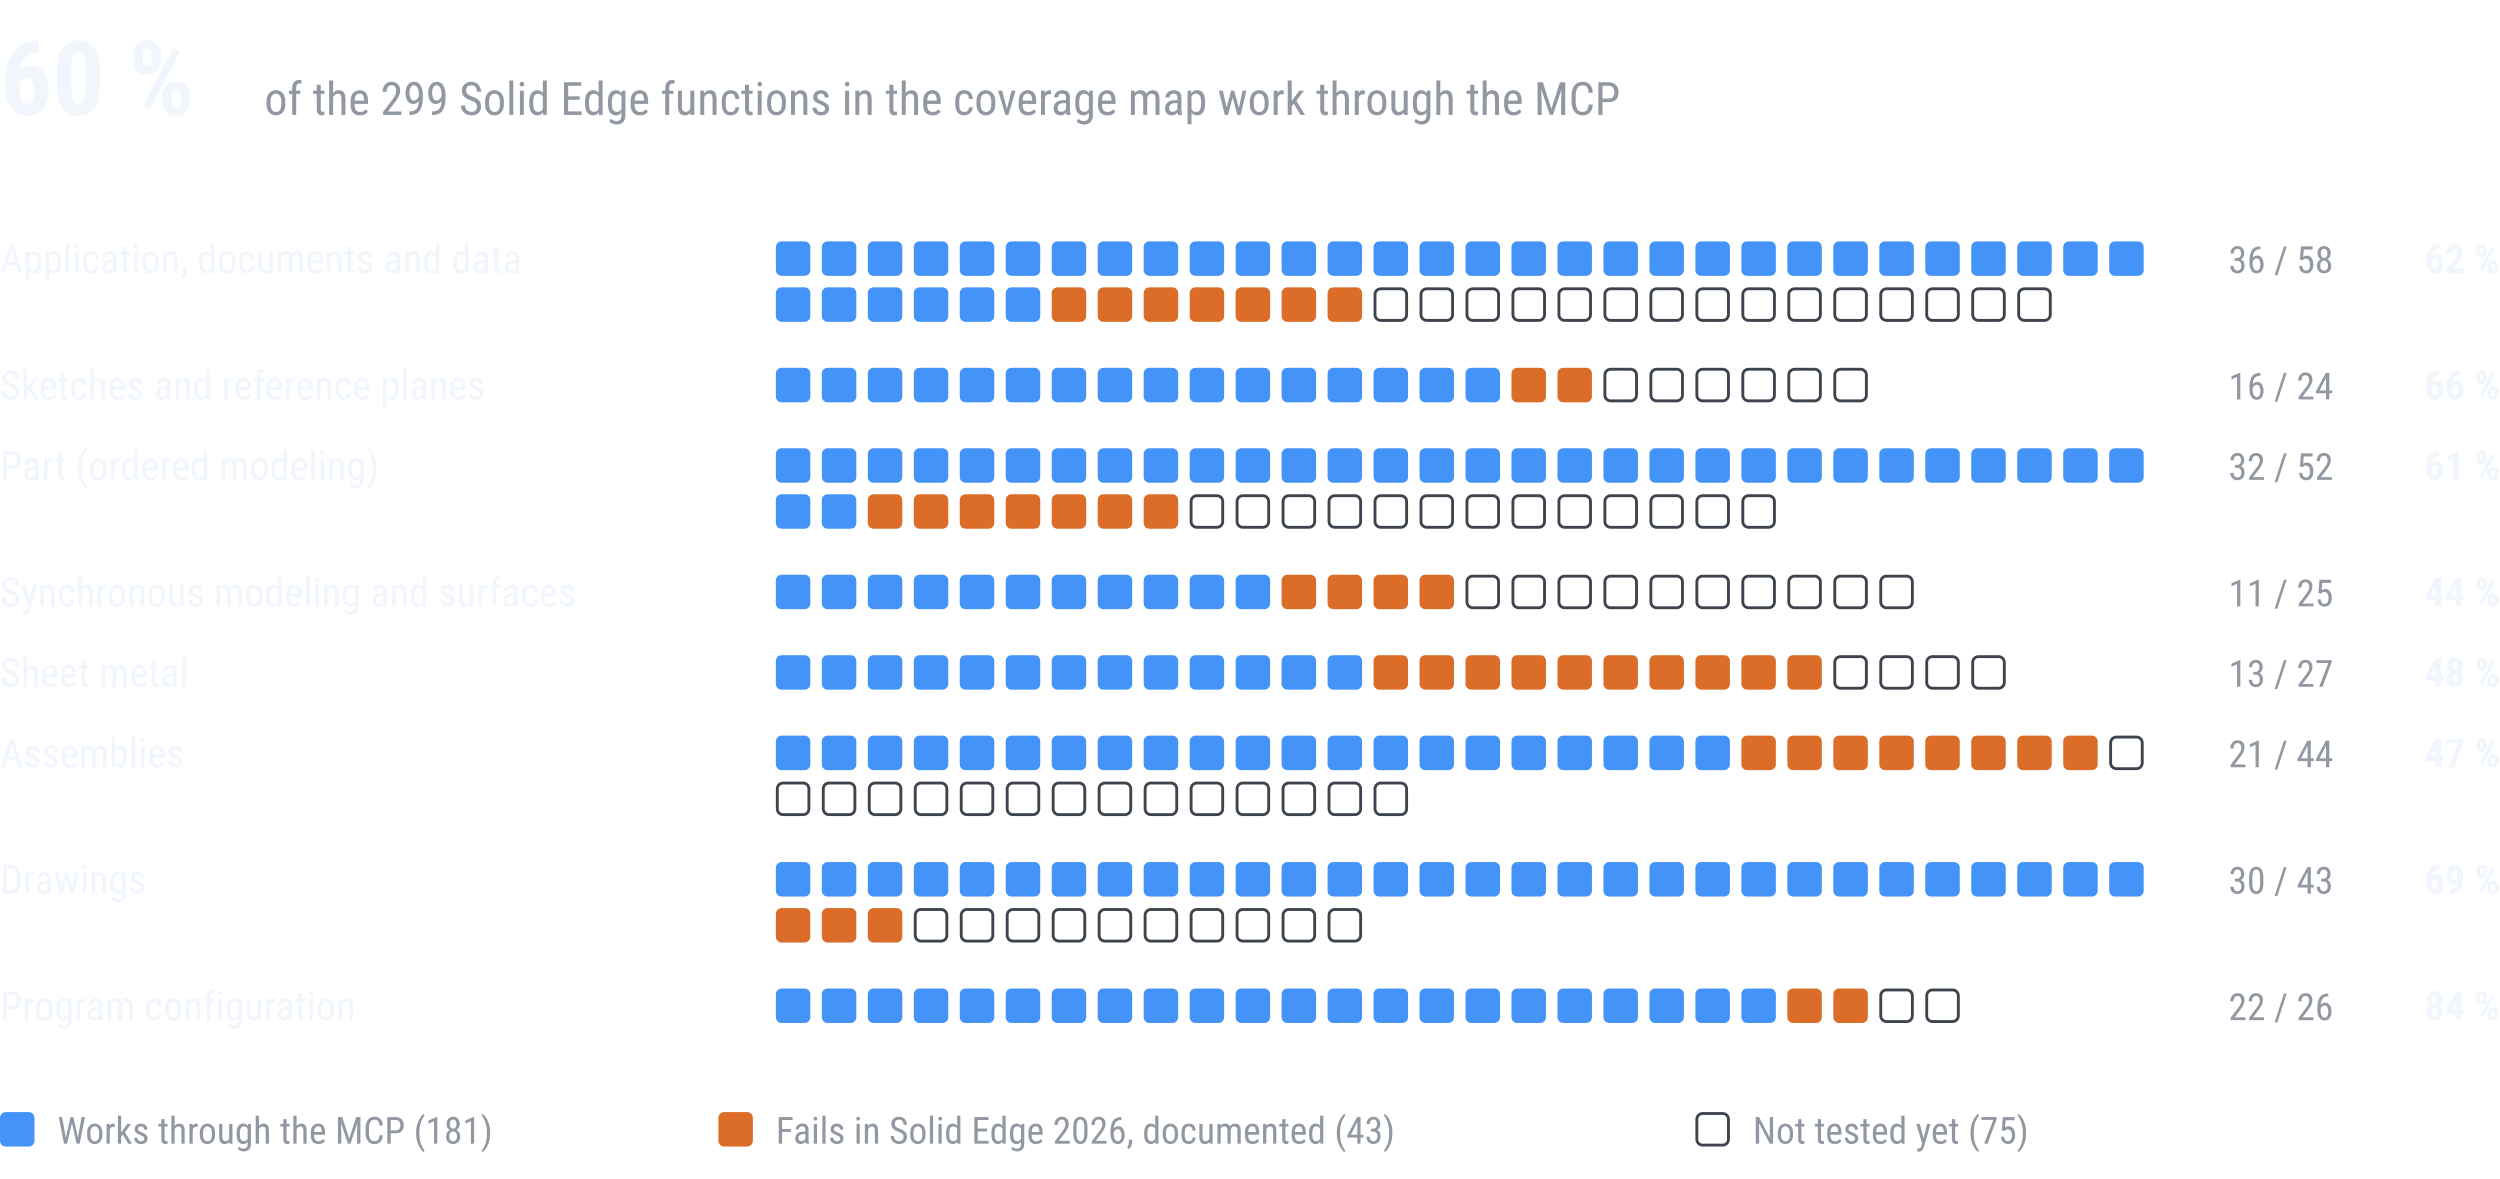
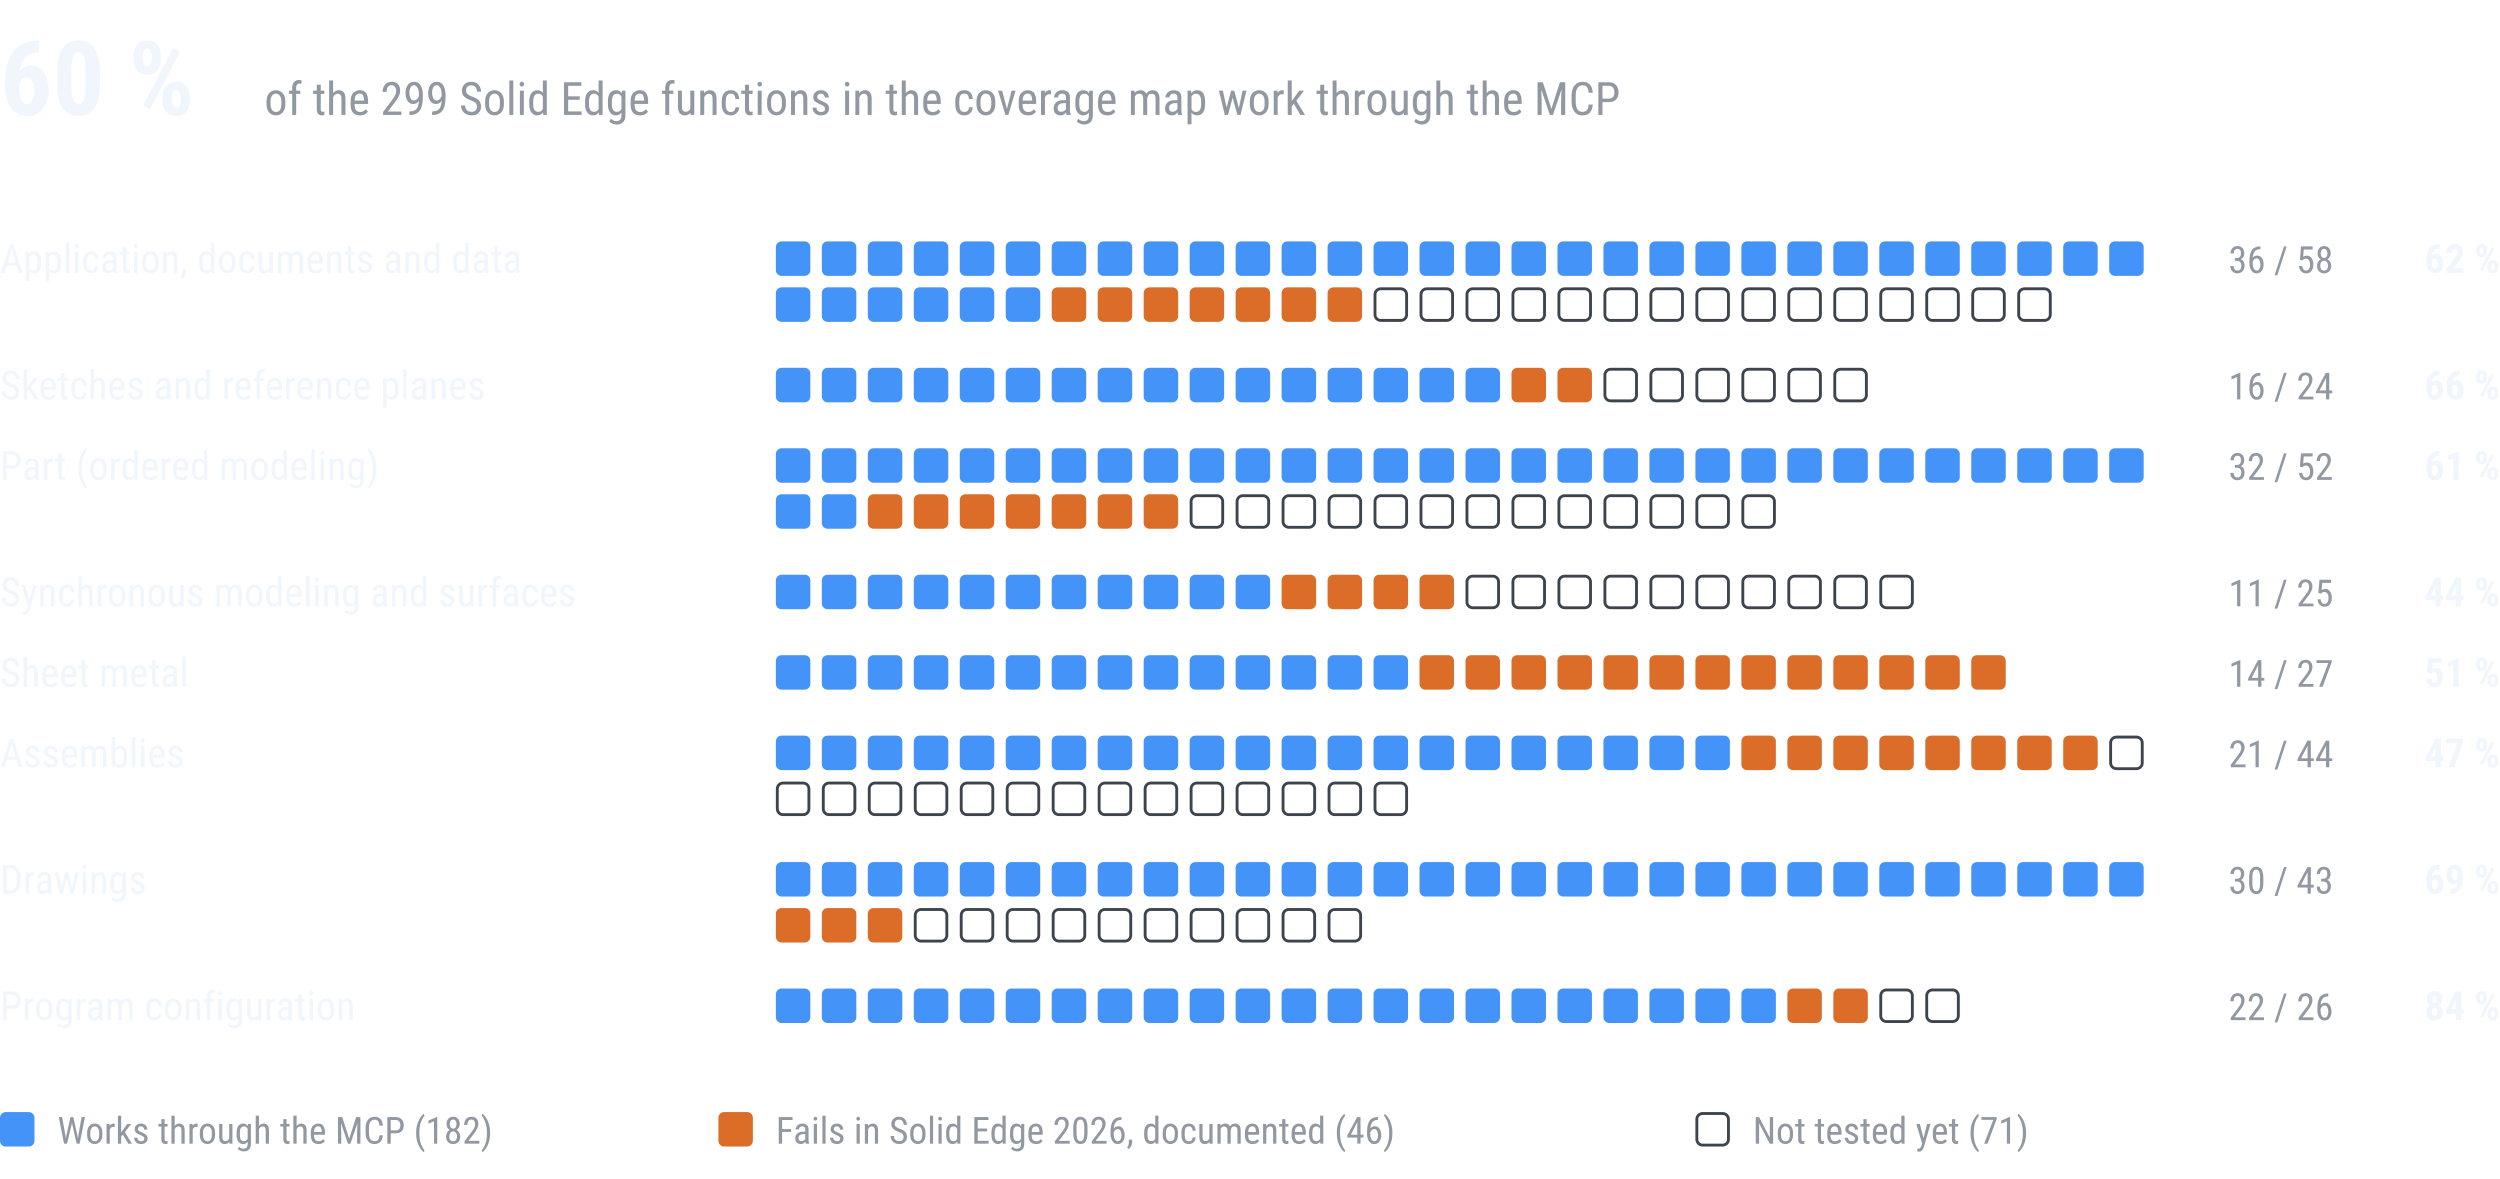
<svg xmlns="http://www.w3.org/2000/svg" width="870" height="410" viewBox="0 0 870 410" role="img" aria-labelledby="title desc">
  <g font-family="Bahnschrift, 'DIN Alternate', 'DIN 1451', D-DIN, Barlow, 'Roboto Condensed', 'Arial Narrow', sans-serif">
    <text x="0" y="40" font-size="36" font-weight="600" fill="#f0f6fc">60 %</text>
    <text x="92" y="40" font-size="16" fill="#9198a1">of the 299 Solid Edge functions in the coverage map work through the MCP</text>
    <text x="0" y="95" font-size="14" fill="#f0f6fc">Application, documents and data</text>
    <rect x="270" y="84" width="12" height="12" rx="2" fill="#4493f8" />
    <rect x="286" y="84" width="12" height="12" rx="2" fill="#4493f8" />
    <rect x="302" y="84" width="12" height="12" rx="2" fill="#4493f8" />
    <rect x="318" y="84" width="12" height="12" rx="2" fill="#4493f8" />
    <rect x="334" y="84" width="12" height="12" rx="2" fill="#4493f8" />
    <rect x="350" y="84" width="12" height="12" rx="2" fill="#4493f8" />
    <rect x="366" y="84" width="12" height="12" rx="2" fill="#4493f8" />
    <rect x="382" y="84" width="12" height="12" rx="2" fill="#4493f8" />
    <rect x="398" y="84" width="12" height="12" rx="2" fill="#4493f8" />
    <rect x="414" y="84" width="12" height="12" rx="2" fill="#4493f8" />
    <rect x="430" y="84" width="12" height="12" rx="2" fill="#4493f8" />
    <rect x="446" y="84" width="12" height="12" rx="2" fill="#4493f8" />
    <rect x="462" y="84" width="12" height="12" rx="2" fill="#4493f8" />
    <rect x="478" y="84" width="12" height="12" rx="2" fill="#4493f8" />
    <rect x="494" y="84" width="12" height="12" rx="2" fill="#4493f8" />
    <rect x="510" y="84" width="12" height="12" rx="2" fill="#4493f8" />
    <rect x="526" y="84" width="12" height="12" rx="2" fill="#4493f8" />
    <rect x="542" y="84" width="12" height="12" rx="2" fill="#4493f8" />
    <rect x="558" y="84" width="12" height="12" rx="2" fill="#4493f8" />
    <rect x="574" y="84" width="12" height="12" rx="2" fill="#4493f8" />
    <rect x="590" y="84" width="12" height="12" rx="2" fill="#4493f8" />
    <rect x="606" y="84" width="12" height="12" rx="2" fill="#4493f8" />
    <rect x="622" y="84" width="12" height="12" rx="2" fill="#4493f8" />
    <rect x="638" y="84" width="12" height="12" rx="2" fill="#4493f8" />
    <rect x="654" y="84" width="12" height="12" rx="2" fill="#4493f8" />
    <rect x="670" y="84" width="12" height="12" rx="2" fill="#4493f8" />
    <rect x="686" y="84" width="12" height="12" rx="2" fill="#4493f8" />
    <rect x="702" y="84" width="12" height="12" rx="2" fill="#4493f8" />
    <rect x="718" y="84" width="12" height="12" rx="2" fill="#4493f8" />
    <rect x="734" y="84" width="12" height="12" rx="2" fill="#4493f8" />
    <rect x="270" y="100" width="12" height="12" rx="2" fill="#4493f8" />
    <rect x="286" y="100" width="12" height="12" rx="2" fill="#4493f8" />
    <rect x="302" y="100" width="12" height="12" rx="2" fill="#4493f8" />
    <rect x="318" y="100" width="12" height="12" rx="2" fill="#4493f8" />
    <rect x="334" y="100" width="12" height="12" rx="2" fill="#4493f8" />
    <rect x="350" y="100" width="12" height="12" rx="2" fill="#4493f8" />
    <rect x="366" y="100" width="12" height="12" rx="2" fill="#db6d28" />
    <rect x="382" y="100" width="12" height="12" rx="2" fill="#db6d28" />
    <rect x="398" y="100" width="12" height="12" rx="2" fill="#db6d28" />
    <rect x="414" y="100" width="12" height="12" rx="2" fill="#db6d28" />
    <rect x="430" y="100" width="12" height="12" rx="2" fill="#db6d28" />
    <rect x="446" y="100" width="12" height="12" rx="2" fill="#db6d28" />
    <rect x="462" y="100" width="12" height="12" rx="2" fill="#db6d28" />
    <rect x="478.5" y="100.5" width="11" height="11" rx="2" fill="none" stroke="#3d444d" />
    <rect x="494.5" y="100.5" width="11" height="11" rx="2" fill="none" stroke="#3d444d" />
    <rect x="510.5" y="100.5" width="11" height="11" rx="2" fill="none" stroke="#3d444d" />
    <rect x="526.5" y="100.5" width="11" height="11" rx="2" fill="none" stroke="#3d444d" />
    <rect x="542.5" y="100.5" width="11" height="11" rx="2" fill="none" stroke="#3d444d" />
    <rect x="558.5" y="100.5" width="11" height="11" rx="2" fill="none" stroke="#3d444d" />
    <rect x="574.5" y="100.5" width="11" height="11" rx="2" fill="none" stroke="#3d444d" />
    <rect x="590.5" y="100.5" width="11" height="11" rx="2" fill="none" stroke="#3d444d" />
    <rect x="606.5" y="100.5" width="11" height="11" rx="2" fill="none" stroke="#3d444d" />
    <rect x="622.5" y="100.5" width="11" height="11" rx="2" fill="none" stroke="#3d444d" />
    <rect x="638.5" y="100.5" width="11" height="11" rx="2" fill="none" stroke="#3d444d" />
    <rect x="654.5" y="100.5" width="11" height="11" rx="2" fill="none" stroke="#3d444d" />
    <rect x="670.5" y="100.5" width="11" height="11" rx="2" fill="none" stroke="#3d444d" />
    <rect x="686.5" y="100.5" width="11" height="11" rx="2" fill="none" stroke="#3d444d" />
    <rect x="702.5" y="100.5" width="11" height="11" rx="2" fill="none" stroke="#3d444d" />
    <text x="812" y="95" font-size="13" text-anchor="end" fill="#9198a1">36 / 58</text>
    <text x="870" y="95" font-size="14" font-weight="600" text-anchor="end" fill="#f0f6fc">62 %</text>
    <text x="0" y="139" font-size="14" fill="#f0f6fc">Sketches and reference planes</text>
    <rect x="270" y="128" width="12" height="12" rx="2" fill="#4493f8" />
    <rect x="286" y="128" width="12" height="12" rx="2" fill="#4493f8" />
    <rect x="302" y="128" width="12" height="12" rx="2" fill="#4493f8" />
    <rect x="318" y="128" width="12" height="12" rx="2" fill="#4493f8" />
    <rect x="334" y="128" width="12" height="12" rx="2" fill="#4493f8" />
    <rect x="350" y="128" width="12" height="12" rx="2" fill="#4493f8" />
    <rect x="366" y="128" width="12" height="12" rx="2" fill="#4493f8" />
    <rect x="382" y="128" width="12" height="12" rx="2" fill="#4493f8" />
    <rect x="398" y="128" width="12" height="12" rx="2" fill="#4493f8" />
    <rect x="414" y="128" width="12" height="12" rx="2" fill="#4493f8" />
    <rect x="430" y="128" width="12" height="12" rx="2" fill="#4493f8" />
    <rect x="446" y="128" width="12" height="12" rx="2" fill="#4493f8" />
    <rect x="462" y="128" width="12" height="12" rx="2" fill="#4493f8" />
    <rect x="478" y="128" width="12" height="12" rx="2" fill="#4493f8" />
    <rect x="494" y="128" width="12" height="12" rx="2" fill="#4493f8" />
    <rect x="510" y="128" width="12" height="12" rx="2" fill="#4493f8" />
    <rect x="526" y="128" width="12" height="12" rx="2" fill="#db6d28" />
    <rect x="542" y="128" width="12" height="12" rx="2" fill="#db6d28" />
    <rect x="558.5" y="128.5" width="11" height="11" rx="2" fill="none" stroke="#3d444d" />
    <rect x="574.5" y="128.5" width="11" height="11" rx="2" fill="none" stroke="#3d444d" />
    <rect x="590.5" y="128.5" width="11" height="11" rx="2" fill="none" stroke="#3d444d" />
    <rect x="606.5" y="128.5" width="11" height="11" rx="2" fill="none" stroke="#3d444d" />
    <rect x="622.5" y="128.5" width="11" height="11" rx="2" fill="none" stroke="#3d444d" />
    <rect x="638.5" y="128.5" width="11" height="11" rx="2" fill="none" stroke="#3d444d" />
    <text x="812" y="139" font-size="13" text-anchor="end" fill="#9198a1">16 / 24</text>
    <text x="870" y="139" font-size="14" font-weight="600" text-anchor="end" fill="#f0f6fc">66 %</text>
    <text x="0" y="167" font-size="14" fill="#f0f6fc">Part (ordered modeling)</text>
    <rect x="270" y="156" width="12" height="12" rx="2" fill="#4493f8" />
    <rect x="286" y="156" width="12" height="12" rx="2" fill="#4493f8" />
    <rect x="302" y="156" width="12" height="12" rx="2" fill="#4493f8" />
    <rect x="318" y="156" width="12" height="12" rx="2" fill="#4493f8" />
    <rect x="334" y="156" width="12" height="12" rx="2" fill="#4493f8" />
    <rect x="350" y="156" width="12" height="12" rx="2" fill="#4493f8" />
    <rect x="366" y="156" width="12" height="12" rx="2" fill="#4493f8" />
    <rect x="382" y="156" width="12" height="12" rx="2" fill="#4493f8" />
    <rect x="398" y="156" width="12" height="12" rx="2" fill="#4493f8" />
    <rect x="414" y="156" width="12" height="12" rx="2" fill="#4493f8" />
    <rect x="430" y="156" width="12" height="12" rx="2" fill="#4493f8" />
    <rect x="446" y="156" width="12" height="12" rx="2" fill="#4493f8" />
    <rect x="462" y="156" width="12" height="12" rx="2" fill="#4493f8" />
    <rect x="478" y="156" width="12" height="12" rx="2" fill="#4493f8" />
    <rect x="494" y="156" width="12" height="12" rx="2" fill="#4493f8" />
    <rect x="510" y="156" width="12" height="12" rx="2" fill="#4493f8" />
    <rect x="526" y="156" width="12" height="12" rx="2" fill="#4493f8" />
    <rect x="542" y="156" width="12" height="12" rx="2" fill="#4493f8" />
    <rect x="558" y="156" width="12" height="12" rx="2" fill="#4493f8" />
    <rect x="574" y="156" width="12" height="12" rx="2" fill="#4493f8" />
    <rect x="590" y="156" width="12" height="12" rx="2" fill="#4493f8" />
    <rect x="606" y="156" width="12" height="12" rx="2" fill="#4493f8" />
    <rect x="622" y="156" width="12" height="12" rx="2" fill="#4493f8" />
    <rect x="638" y="156" width="12" height="12" rx="2" fill="#4493f8" />
    <rect x="654" y="156" width="12" height="12" rx="2" fill="#4493f8" />
    <rect x="670" y="156" width="12" height="12" rx="2" fill="#4493f8" />
    <rect x="686" y="156" width="12" height="12" rx="2" fill="#4493f8" />
    <rect x="702" y="156" width="12" height="12" rx="2" fill="#4493f8" />
    <rect x="718" y="156" width="12" height="12" rx="2" fill="#4493f8" />
    <rect x="734" y="156" width="12" height="12" rx="2" fill="#4493f8" />
    <rect x="270" y="172" width="12" height="12" rx="2" fill="#4493f8" />
    <rect x="286" y="172" width="12" height="12" rx="2" fill="#4493f8" />
    <rect x="302" y="172" width="12" height="12" rx="2" fill="#db6d28" />
    <rect x="318" y="172" width="12" height="12" rx="2" fill="#db6d28" />
    <rect x="334" y="172" width="12" height="12" rx="2" fill="#db6d28" />
    <rect x="350" y="172" width="12" height="12" rx="2" fill="#db6d28" />
    <rect x="366" y="172" width="12" height="12" rx="2" fill="#db6d28" />
    <rect x="382" y="172" width="12" height="12" rx="2" fill="#db6d28" />
    <rect x="398" y="172" width="12" height="12" rx="2" fill="#db6d28" />
    <rect x="414.5" y="172.5" width="11" height="11" rx="2" fill="none" stroke="#3d444d" />
    <rect x="430.5" y="172.5" width="11" height="11" rx="2" fill="none" stroke="#3d444d" />
    <rect x="446.5" y="172.5" width="11" height="11" rx="2" fill="none" stroke="#3d444d" />
    <rect x="462.5" y="172.5" width="11" height="11" rx="2" fill="none" stroke="#3d444d" />
    <rect x="478.5" y="172.5" width="11" height="11" rx="2" fill="none" stroke="#3d444d" />
    <rect x="494.5" y="172.5" width="11" height="11" rx="2" fill="none" stroke="#3d444d" />
    <rect x="510.5" y="172.5" width="11" height="11" rx="2" fill="none" stroke="#3d444d" />
    <rect x="526.5" y="172.5" width="11" height="11" rx="2" fill="none" stroke="#3d444d" />
    <rect x="542.5" y="172.5" width="11" height="11" rx="2" fill="none" stroke="#3d444d" />
    <rect x="558.5" y="172.5" width="11" height="11" rx="2" fill="none" stroke="#3d444d" />
    <rect x="574.5" y="172.5" width="11" height="11" rx="2" fill="none" stroke="#3d444d" />
    <rect x="590.5" y="172.5" width="11" height="11" rx="2" fill="none" stroke="#3d444d" />
    <rect x="606.5" y="172.5" width="11" height="11" rx="2" fill="none" stroke="#3d444d" />
    <text x="812" y="167" font-size="13" text-anchor="end" fill="#9198a1">32 / 52</text>
    <text x="870" y="167" font-size="14" font-weight="600" text-anchor="end" fill="#f0f6fc">61 %</text>
    <text x="0" y="211" font-size="14" fill="#f0f6fc">Synchronous modeling and surfaces</text>
    <rect x="270" y="200" width="12" height="12" rx="2" fill="#4493f8" />
    <rect x="286" y="200" width="12" height="12" rx="2" fill="#4493f8" />
    <rect x="302" y="200" width="12" height="12" rx="2" fill="#4493f8" />
    <rect x="318" y="200" width="12" height="12" rx="2" fill="#4493f8" />
    <rect x="334" y="200" width="12" height="12" rx="2" fill="#4493f8" />
    <rect x="350" y="200" width="12" height="12" rx="2" fill="#4493f8" />
    <rect x="366" y="200" width="12" height="12" rx="2" fill="#4493f8" />
    <rect x="382" y="200" width="12" height="12" rx="2" fill="#4493f8" />
    <rect x="398" y="200" width="12" height="12" rx="2" fill="#4493f8" />
    <rect x="414" y="200" width="12" height="12" rx="2" fill="#4493f8" />
    <rect x="430" y="200" width="12" height="12" rx="2" fill="#4493f8" />
    <rect x="446" y="200" width="12" height="12" rx="2" fill="#db6d28" />
    <rect x="462" y="200" width="12" height="12" rx="2" fill="#db6d28" />
    <rect x="478" y="200" width="12" height="12" rx="2" fill="#db6d28" />
    <rect x="494" y="200" width="12" height="12" rx="2" fill="#db6d28" />
    <rect x="510.5" y="200.5" width="11" height="11" rx="2" fill="none" stroke="#3d444d" />
    <rect x="526.5" y="200.5" width="11" height="11" rx="2" fill="none" stroke="#3d444d" />
    <rect x="542.5" y="200.5" width="11" height="11" rx="2" fill="none" stroke="#3d444d" />
    <rect x="558.5" y="200.5" width="11" height="11" rx="2" fill="none" stroke="#3d444d" />
    <rect x="574.5" y="200.5" width="11" height="11" rx="2" fill="none" stroke="#3d444d" />
    <rect x="590.5" y="200.5" width="11" height="11" rx="2" fill="none" stroke="#3d444d" />
    <rect x="606.5" y="200.5" width="11" height="11" rx="2" fill="none" stroke="#3d444d" />
    <rect x="622.5" y="200.5" width="11" height="11" rx="2" fill="none" stroke="#3d444d" />
    <rect x="638.5" y="200.5" width="11" height="11" rx="2" fill="none" stroke="#3d444d" />
    <rect x="654.5" y="200.5" width="11" height="11" rx="2" fill="none" stroke="#3d444d" />
    <text x="812" y="211" font-size="13" text-anchor="end" fill="#9198a1">11 / 25</text>
    <text x="870" y="211" font-size="14" font-weight="600" text-anchor="end" fill="#f0f6fc">44 %</text>
    <text x="0" y="239" font-size="14" fill="#f0f6fc">Sheet metal</text>
    <rect x="270" y="228" width="12" height="12" rx="2" fill="#4493f8" />
    <rect x="286" y="228" width="12" height="12" rx="2" fill="#4493f8" />
    <rect x="302" y="228" width="12" height="12" rx="2" fill="#4493f8" />
    <rect x="318" y="228" width="12" height="12" rx="2" fill="#4493f8" />
    <rect x="334" y="228" width="12" height="12" rx="2" fill="#4493f8" />
    <rect x="350" y="228" width="12" height="12" rx="2" fill="#4493f8" />
    <rect x="366" y="228" width="12" height="12" rx="2" fill="#4493f8" />
    <rect x="382" y="228" width="12" height="12" rx="2" fill="#4493f8" />
    <rect x="398" y="228" width="12" height="12" rx="2" fill="#4493f8" />
    <rect x="414" y="228" width="12" height="12" rx="2" fill="#4493f8" />
    <rect x="430" y="228" width="12" height="12" rx="2" fill="#4493f8" />
    <rect x="446" y="228" width="12" height="12" rx="2" fill="#4493f8" />
    <rect x="462" y="228" width="12" height="12" rx="2" fill="#4493f8" />
-     <rect x="478" y="228" width="12" height="12" rx="2" fill="#db6d28" />
+     <rect x="478" y="228" width="12" height="12" rx="2" fill="#4493f8" />
    <rect x="494" y="228" width="12" height="12" rx="2" fill="#db6d28" />
    <rect x="510" y="228" width="12" height="12" rx="2" fill="#db6d28" />
    <rect x="526" y="228" width="12" height="12" rx="2" fill="#db6d28" />
    <rect x="542" y="228" width="12" height="12" rx="2" fill="#db6d28" />
    <rect x="558" y="228" width="12" height="12" rx="2" fill="#db6d28" />
    <rect x="574" y="228" width="12" height="12" rx="2" fill="#db6d28" />
    <rect x="590" y="228" width="12" height="12" rx="2" fill="#db6d28" />
    <rect x="606" y="228" width="12" height="12" rx="2" fill="#db6d28" />
    <rect x="622" y="228" width="12" height="12" rx="2" fill="#db6d28" />
-     <rect x="638.5" y="228.5" width="11" height="11" rx="2" fill="none" stroke="#3d444d" />
-     <rect x="654.5" y="228.5" width="11" height="11" rx="2" fill="none" stroke="#3d444d" />
-     <rect x="670.5" y="228.5" width="11" height="11" rx="2" fill="none" stroke="#3d444d" />
-     <rect x="686.5" y="228.5" width="11" height="11" rx="2" fill="none" stroke="#3d444d" />
-     <text x="812" y="239" font-size="13" text-anchor="end" fill="#9198a1">13 / 27</text>
-     <text x="870" y="239" font-size="14" font-weight="600" text-anchor="end" fill="#f0f6fc">48 %</text>
+     <rect x="638" y="228" width="12" height="12" rx="2" fill="#db6d28" />
+     <rect x="654" y="228" width="12" height="12" rx="2" fill="#db6d28" />
+     <rect x="670" y="228" width="12" height="12" rx="2" fill="#db6d28" />
+     <rect x="686" y="228" width="12" height="12" rx="2" fill="#db6d28" />
+     <text x="812" y="239" font-size="13" text-anchor="end" fill="#9198a1">14 / 27</text>
+     <text x="870" y="239" font-size="14" font-weight="600" text-anchor="end" fill="#f0f6fc">51 %</text>
    <text x="0" y="267" font-size="14" fill="#f0f6fc">Assemblies</text>
    <rect x="270" y="256" width="12" height="12" rx="2" fill="#4493f8" />
    <rect x="286" y="256" width="12" height="12" rx="2" fill="#4493f8" />
    <rect x="302" y="256" width="12" height="12" rx="2" fill="#4493f8" />
    <rect x="318" y="256" width="12" height="12" rx="2" fill="#4493f8" />
    <rect x="334" y="256" width="12" height="12" rx="2" fill="#4493f8" />
    <rect x="350" y="256" width="12" height="12" rx="2" fill="#4493f8" />
    <rect x="366" y="256" width="12" height="12" rx="2" fill="#4493f8" />
    <rect x="382" y="256" width="12" height="12" rx="2" fill="#4493f8" />
    <rect x="398" y="256" width="12" height="12" rx="2" fill="#4493f8" />
    <rect x="414" y="256" width="12" height="12" rx="2" fill="#4493f8" />
    <rect x="430" y="256" width="12" height="12" rx="2" fill="#4493f8" />
    <rect x="446" y="256" width="12" height="12" rx="2" fill="#4493f8" />
    <rect x="462" y="256" width="12" height="12" rx="2" fill="#4493f8" />
    <rect x="478" y="256" width="12" height="12" rx="2" fill="#4493f8" />
    <rect x="494" y="256" width="12" height="12" rx="2" fill="#4493f8" />
    <rect x="510" y="256" width="12" height="12" rx="2" fill="#4493f8" />
    <rect x="526" y="256" width="12" height="12" rx="2" fill="#4493f8" />
    <rect x="542" y="256" width="12" height="12" rx="2" fill="#4493f8" />
    <rect x="558" y="256" width="12" height="12" rx="2" fill="#4493f8" />
    <rect x="574" y="256" width="12" height="12" rx="2" fill="#4493f8" />
    <rect x="590" y="256" width="12" height="12" rx="2" fill="#4493f8" />
    <rect x="606" y="256" width="12" height="12" rx="2" fill="#db6d28" />
    <rect x="622" y="256" width="12" height="12" rx="2" fill="#db6d28" />
    <rect x="638" y="256" width="12" height="12" rx="2" fill="#db6d28" />
    <rect x="654" y="256" width="12" height="12" rx="2" fill="#db6d28" />
    <rect x="670" y="256" width="12" height="12" rx="2" fill="#db6d28" />
    <rect x="686" y="256" width="12" height="12" rx="2" fill="#db6d28" />
    <rect x="702" y="256" width="12" height="12" rx="2" fill="#db6d28" />
    <rect x="718" y="256" width="12" height="12" rx="2" fill="#db6d28" />
    <rect x="734.5" y="256.5" width="11" height="11" rx="2" fill="none" stroke="#3d444d" />
    <rect x="270.5" y="272.5" width="11" height="11" rx="2" fill="none" stroke="#3d444d" />
    <rect x="286.5" y="272.5" width="11" height="11" rx="2" fill="none" stroke="#3d444d" />
    <rect x="302.5" y="272.5" width="11" height="11" rx="2" fill="none" stroke="#3d444d" />
    <rect x="318.5" y="272.5" width="11" height="11" rx="2" fill="none" stroke="#3d444d" />
    <rect x="334.5" y="272.5" width="11" height="11" rx="2" fill="none" stroke="#3d444d" />
    <rect x="350.5" y="272.5" width="11" height="11" rx="2" fill="none" stroke="#3d444d" />
    <rect x="366.5" y="272.5" width="11" height="11" rx="2" fill="none" stroke="#3d444d" />
    <rect x="382.5" y="272.5" width="11" height="11" rx="2" fill="none" stroke="#3d444d" />
    <rect x="398.5" y="272.5" width="11" height="11" rx="2" fill="none" stroke="#3d444d" />
    <rect x="414.5" y="272.5" width="11" height="11" rx="2" fill="none" stroke="#3d444d" />
    <rect x="430.5" y="272.5" width="11" height="11" rx="2" fill="none" stroke="#3d444d" />
    <rect x="446.5" y="272.5" width="11" height="11" rx="2" fill="none" stroke="#3d444d" />
    <rect x="462.5" y="272.5" width="11" height="11" rx="2" fill="none" stroke="#3d444d" />
    <rect x="478.5" y="272.5" width="11" height="11" rx="2" fill="none" stroke="#3d444d" />
    <text x="812" y="267" font-size="13" text-anchor="end" fill="#9198a1">21 / 44</text>
    <text x="870" y="267" font-size="14" font-weight="600" text-anchor="end" fill="#f0f6fc">47 %</text>
    <text x="0" y="311" font-size="14" fill="#f0f6fc">Drawings</text>
    <rect x="270" y="300" width="12" height="12" rx="2" fill="#4493f8" />
    <rect x="286" y="300" width="12" height="12" rx="2" fill="#4493f8" />
    <rect x="302" y="300" width="12" height="12" rx="2" fill="#4493f8" />
    <rect x="318" y="300" width="12" height="12" rx="2" fill="#4493f8" />
    <rect x="334" y="300" width="12" height="12" rx="2" fill="#4493f8" />
    <rect x="350" y="300" width="12" height="12" rx="2" fill="#4493f8" />
    <rect x="366" y="300" width="12" height="12" rx="2" fill="#4493f8" />
    <rect x="382" y="300" width="12" height="12" rx="2" fill="#4493f8" />
    <rect x="398" y="300" width="12" height="12" rx="2" fill="#4493f8" />
    <rect x="414" y="300" width="12" height="12" rx="2" fill="#4493f8" />
    <rect x="430" y="300" width="12" height="12" rx="2" fill="#4493f8" />
    <rect x="446" y="300" width="12" height="12" rx="2" fill="#4493f8" />
    <rect x="462" y="300" width="12" height="12" rx="2" fill="#4493f8" />
    <rect x="478" y="300" width="12" height="12" rx="2" fill="#4493f8" />
    <rect x="494" y="300" width="12" height="12" rx="2" fill="#4493f8" />
    <rect x="510" y="300" width="12" height="12" rx="2" fill="#4493f8" />
    <rect x="526" y="300" width="12" height="12" rx="2" fill="#4493f8" />
    <rect x="542" y="300" width="12" height="12" rx="2" fill="#4493f8" />
    <rect x="558" y="300" width="12" height="12" rx="2" fill="#4493f8" />
    <rect x="574" y="300" width="12" height="12" rx="2" fill="#4493f8" />
    <rect x="590" y="300" width="12" height="12" rx="2" fill="#4493f8" />
    <rect x="606" y="300" width="12" height="12" rx="2" fill="#4493f8" />
    <rect x="622" y="300" width="12" height="12" rx="2" fill="#4493f8" />
    <rect x="638" y="300" width="12" height="12" rx="2" fill="#4493f8" />
    <rect x="654" y="300" width="12" height="12" rx="2" fill="#4493f8" />
    <rect x="670" y="300" width="12" height="12" rx="2" fill="#4493f8" />
    <rect x="686" y="300" width="12" height="12" rx="2" fill="#4493f8" />
    <rect x="702" y="300" width="12" height="12" rx="2" fill="#4493f8" />
    <rect x="718" y="300" width="12" height="12" rx="2" fill="#4493f8" />
    <rect x="734" y="300" width="12" height="12" rx="2" fill="#4493f8" />
    <rect x="270" y="316" width="12" height="12" rx="2" fill="#db6d28" />
    <rect x="286" y="316" width="12" height="12" rx="2" fill="#db6d28" />
    <rect x="302" y="316" width="12" height="12" rx="2" fill="#db6d28" />
    <rect x="318.5" y="316.5" width="11" height="11" rx="2" fill="none" stroke="#3d444d" />
    <rect x="334.5" y="316.5" width="11" height="11" rx="2" fill="none" stroke="#3d444d" />
    <rect x="350.5" y="316.5" width="11" height="11" rx="2" fill="none" stroke="#3d444d" />
    <rect x="366.5" y="316.5" width="11" height="11" rx="2" fill="none" stroke="#3d444d" />
    <rect x="382.5" y="316.5" width="11" height="11" rx="2" fill="none" stroke="#3d444d" />
    <rect x="398.5" y="316.5" width="11" height="11" rx="2" fill="none" stroke="#3d444d" />
    <rect x="414.5" y="316.5" width="11" height="11" rx="2" fill="none" stroke="#3d444d" />
    <rect x="430.5" y="316.5" width="11" height="11" rx="2" fill="none" stroke="#3d444d" />
    <rect x="446.5" y="316.5" width="11" height="11" rx="2" fill="none" stroke="#3d444d" />
    <rect x="462.5" y="316.5" width="11" height="11" rx="2" fill="none" stroke="#3d444d" />
    <text x="812" y="311" font-size="13" text-anchor="end" fill="#9198a1">30 / 43</text>
    <text x="870" y="311" font-size="14" font-weight="600" text-anchor="end" fill="#f0f6fc">69 %</text>
    <text x="0" y="355" font-size="14" fill="#f0f6fc">Program configuration</text>
    <rect x="270" y="344" width="12" height="12" rx="2" fill="#4493f8" />
    <rect x="286" y="344" width="12" height="12" rx="2" fill="#4493f8" />
    <rect x="302" y="344" width="12" height="12" rx="2" fill="#4493f8" />
    <rect x="318" y="344" width="12" height="12" rx="2" fill="#4493f8" />
    <rect x="334" y="344" width="12" height="12" rx="2" fill="#4493f8" />
    <rect x="350" y="344" width="12" height="12" rx="2" fill="#4493f8" />
    <rect x="366" y="344" width="12" height="12" rx="2" fill="#4493f8" />
    <rect x="382" y="344" width="12" height="12" rx="2" fill="#4493f8" />
    <rect x="398" y="344" width="12" height="12" rx="2" fill="#4493f8" />
    <rect x="414" y="344" width="12" height="12" rx="2" fill="#4493f8" />
    <rect x="430" y="344" width="12" height="12" rx="2" fill="#4493f8" />
    <rect x="446" y="344" width="12" height="12" rx="2" fill="#4493f8" />
    <rect x="462" y="344" width="12" height="12" rx="2" fill="#4493f8" />
    <rect x="478" y="344" width="12" height="12" rx="2" fill="#4493f8" />
    <rect x="494" y="344" width="12" height="12" rx="2" fill="#4493f8" />
    <rect x="510" y="344" width="12" height="12" rx="2" fill="#4493f8" />
    <rect x="526" y="344" width="12" height="12" rx="2" fill="#4493f8" />
    <rect x="542" y="344" width="12" height="12" rx="2" fill="#4493f8" />
    <rect x="558" y="344" width="12" height="12" rx="2" fill="#4493f8" />
    <rect x="574" y="344" width="12" height="12" rx="2" fill="#4493f8" />
    <rect x="590" y="344" width="12" height="12" rx="2" fill="#4493f8" />
    <rect x="606" y="344" width="12" height="12" rx="2" fill="#4493f8" />
    <rect x="622" y="344" width="12" height="12" rx="2" fill="#db6d28" />
    <rect x="638" y="344" width="12" height="12" rx="2" fill="#db6d28" />
    <rect x="654.5" y="344.5" width="11" height="11" rx="2" fill="none" stroke="#3d444d" />
    <rect x="670.5" y="344.5" width="11" height="11" rx="2" fill="none" stroke="#3d444d" />
    <text x="812" y="355" font-size="13" text-anchor="end" fill="#9198a1">22 / 26</text>
    <text x="870" y="355" font-size="14" font-weight="600" text-anchor="end" fill="#f0f6fc">84 %</text>
    <rect x="0" y="387" width="12" height="12" rx="2" fill="#4493f8" />
-     <text x="20" y="398" font-size="13" fill="#9198a1">Works through the MCP (181)</text>
+     <text x="20" y="398" font-size="13" fill="#9198a1">Works through the MCP (182)</text>
    <rect x="250" y="387" width="12" height="12" rx="2" fill="#db6d28" />
-     <text x="270" y="398" font-size="13" fill="#9198a1">Fails in Solid Edge 2026, documented (43)</text>
+     <text x="270" y="398" font-size="13" fill="#9198a1">Fails in Solid Edge 2026, documented (46)</text>
    <rect x="590.5" y="387.5" width="11" height="11" rx="2" fill="none" stroke="#3d444d" />
-     <text x="610" y="398" font-size="13" fill="#9198a1">Not tested yet (75)</text>
+     <text x="610" y="398" font-size="13" fill="#9198a1">Not tested yet (71)</text>
  </g>
</svg>
